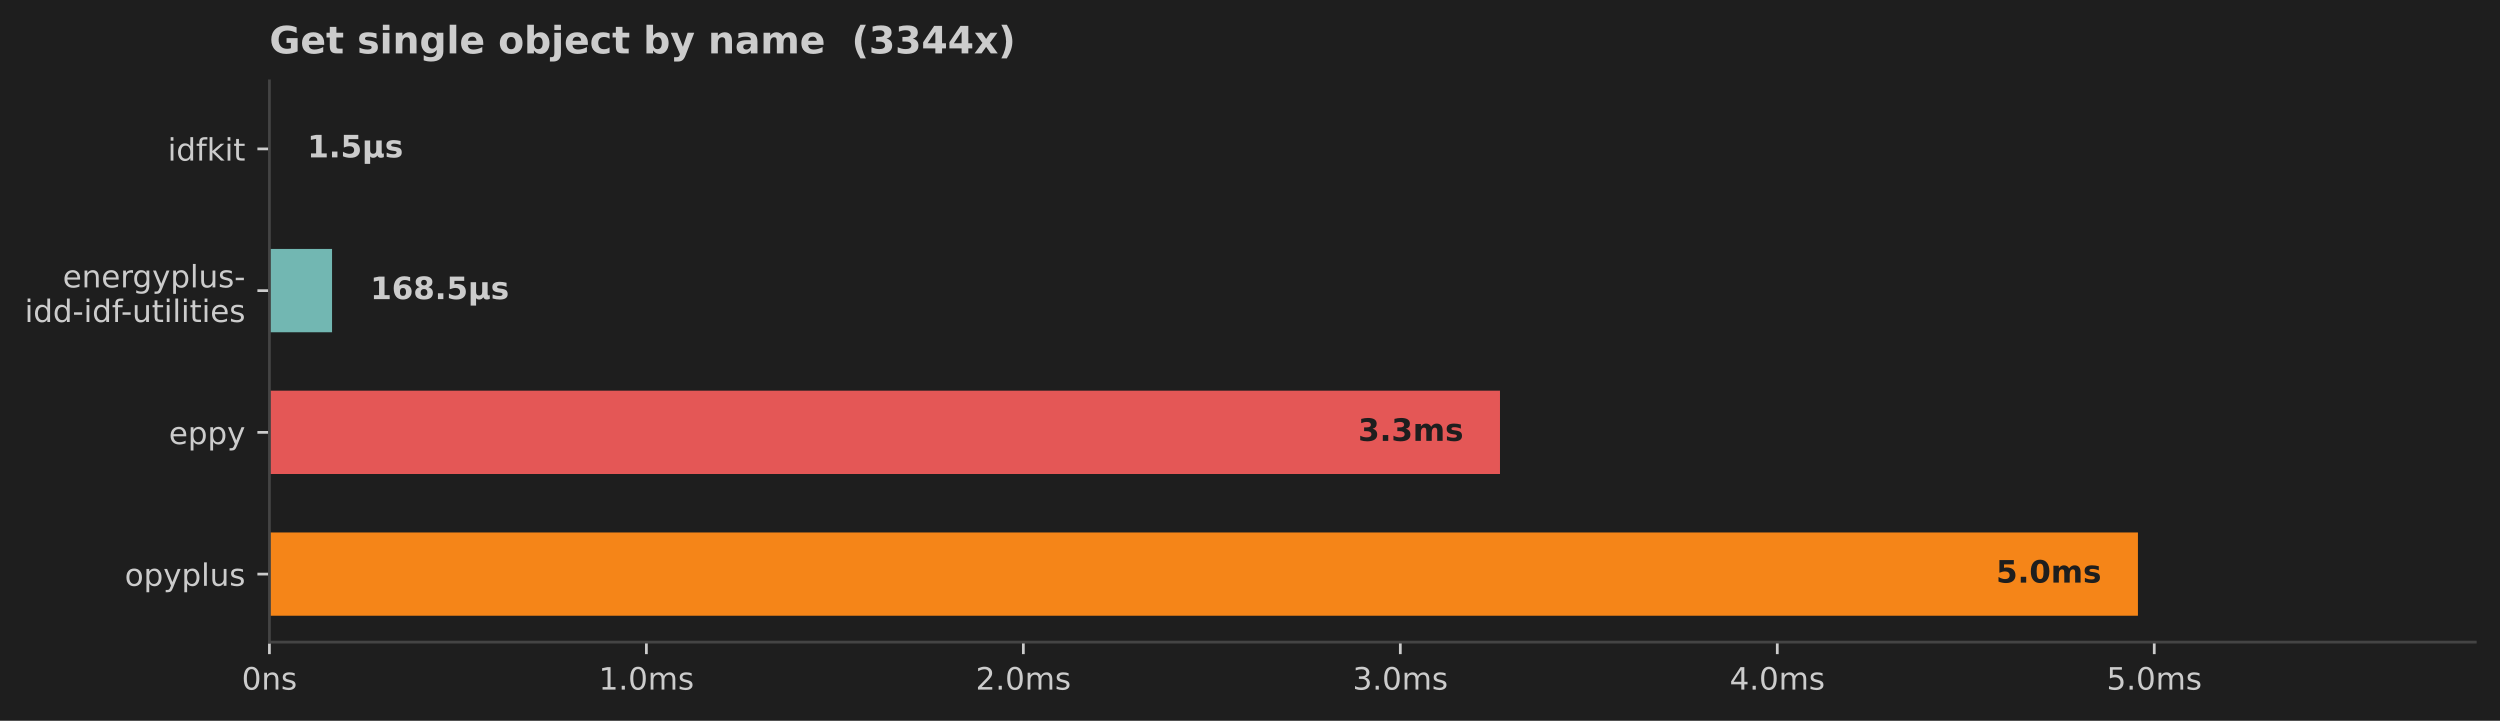
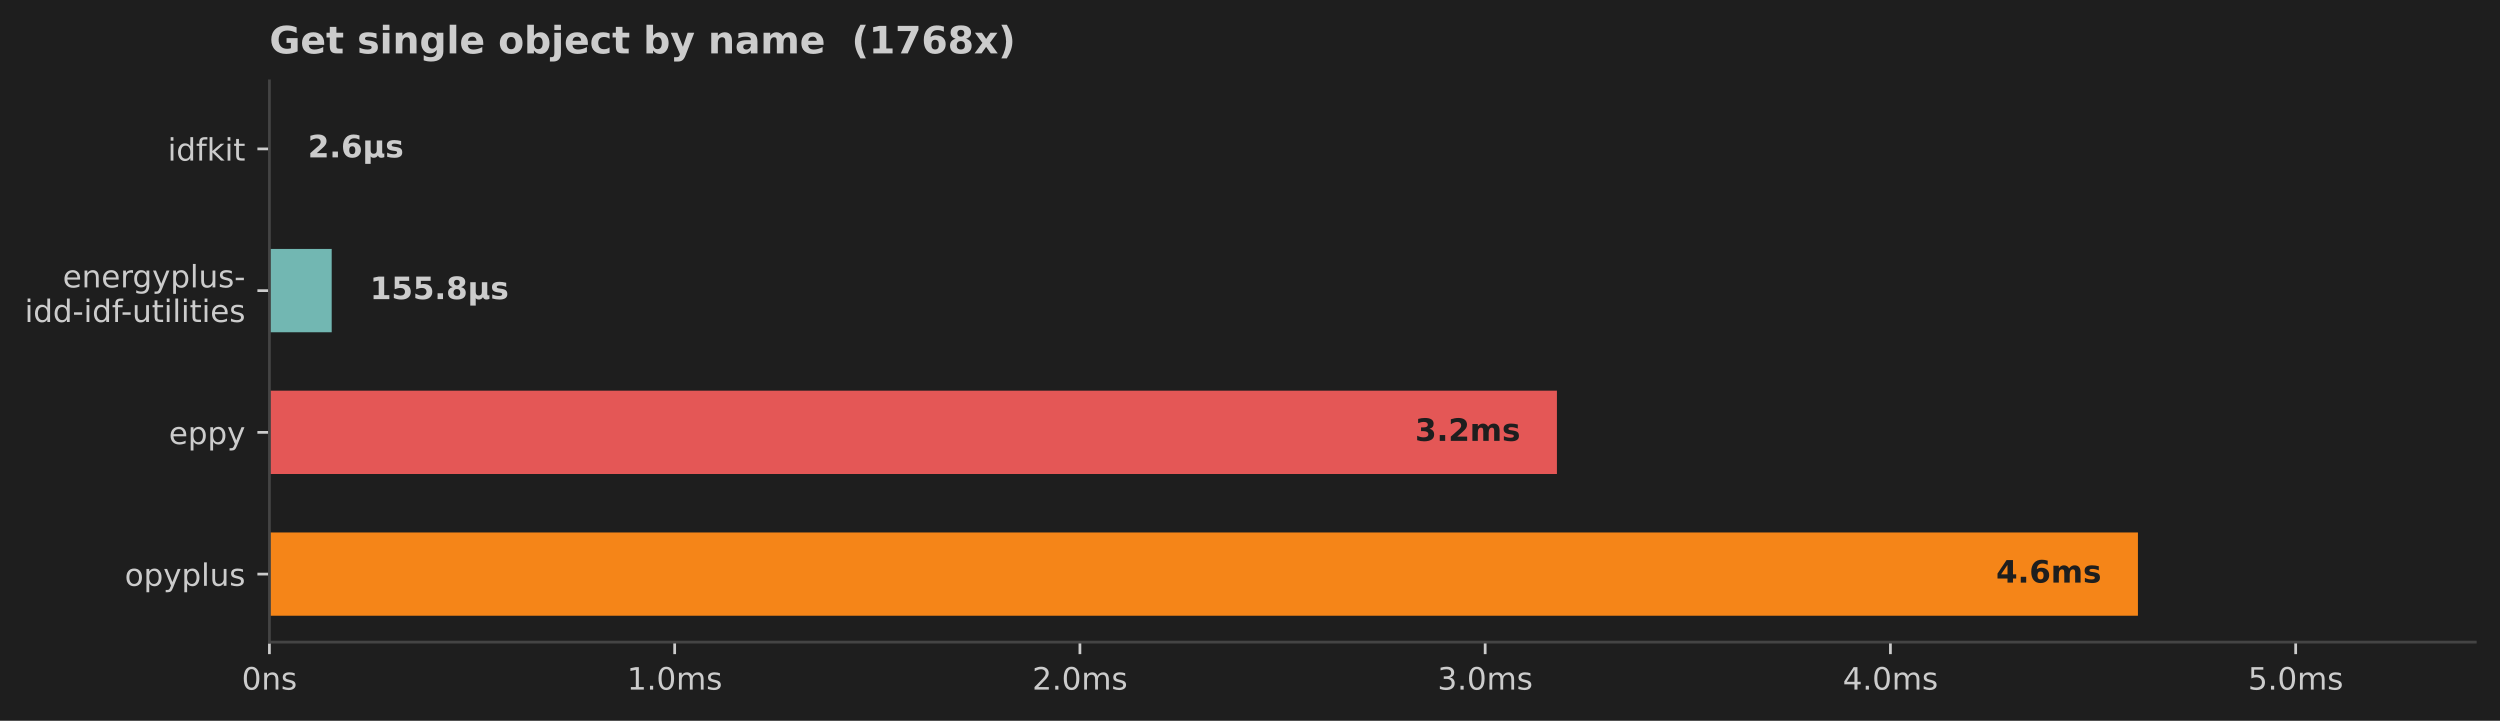
<svg xmlns="http://www.w3.org/2000/svg" xmlns:xlink="http://www.w3.org/1999/xlink" width="728.4pt" height="210pt" viewBox="0 0 728.4 210" version="1.1">
  <defs>
    <style type="text/css">*{stroke-linejoin: round; stroke-linecap: butt}</style>
  </defs>
  <g id="figure_1">
    <g id="patch_1">
      <path d="M 0 210 L 728.4 210 L 728.4 -0 L 0 -0 z " style="fill: #1e1e1e" />
    </g>
    <g id="axes_1">
      <g id="patch_2">
        <path d="M 78.497 187.089 L 721.2 187.089 L 721.2 23.558 L 78.497 23.558 z " style="fill: #1e1e1e" />
      </g>
      <g id="patch_3">
-         <path d="M 78.497 30.992 L 78.659 30.992 L 78.659 55.769 L 78.497 55.769 z " clip-path="url(#pc813be7f91)" style="fill: #4c78a8; stroke: #1e1e1e; stroke-width: 0.5; stroke-linejoin: miter" />
+         <path d="M 78.497 30.992 L 78.805 30.992 L 78.805 55.769 L 78.497 55.769 z " clip-path="url(#p7773e64c67)" style="fill: #4c78a8; stroke: #1e1e1e; stroke-width: 0.5; stroke-linejoin: miter" />
      </g>
      <g id="patch_4">
-         <path d="M 78.497 72.287 L 96.998 72.287 L 96.998 97.065 L 78.497 97.065 z " clip-path="url(#pc813be7f91)" style="fill: #72b7b2; stroke: #1e1e1e; stroke-width: 0.5; stroke-linejoin: miter" />
+         <path d="M 78.497 72.287 L 96.896 72.287 L 96.896 97.065 L 78.497 97.065 z " clip-path="url(#p7773e64c67)" style="fill: #72b7b2; stroke: #1e1e1e; stroke-width: 0.5; stroke-linejoin: miter" />
      </g>
      <g id="patch_5">
-         <path d="M 78.497 113.583 L 437.286 113.583 L 437.286 138.36 L 78.497 138.36 z " clip-path="url(#pc813be7f91)" style="fill: #e45756; stroke: #1e1e1e; stroke-width: 0.5; stroke-linejoin: miter" />
+         <path d="M 78.497 113.583 L 453.876 113.583 L 453.876 138.36 L 78.497 138.36 z " clip-path="url(#p7773e64c67)" style="fill: #e45756; stroke: #1e1e1e; stroke-width: 0.5; stroke-linejoin: miter" />
      </g>
      <g id="patch_6">
-         <path d="M 78.497 154.879 L 623.16 154.879 L 623.16 179.656 L 78.497 179.656 z " clip-path="url(#pc813be7f91)" style="fill: #f58518; stroke: #1e1e1e; stroke-width: 0.5; stroke-linejoin: miter" />
+         <path d="M 78.497 154.879 L 623.16 154.879 L 623.16 179.656 L 78.497 179.656 z " clip-path="url(#p7773e64c67)" style="fill: #f58518; stroke: #1e1e1e; stroke-width: 0.5; stroke-linejoin: miter" />
      </g>
      <g id="matplotlib.axis_1">
        <g id="xtick_1">
          <g id="line2d_1">
            <defs>
-               <path id="m9920b7fbab" d="M 0 0 L 0 3.5 " style="stroke: #cccccc; stroke-width: 0.8" />
+               <path id="m78bf8f25c0" d="M 0 0 L 0 3.5 " style="stroke: #cccccc; stroke-width: 0.8" />
            </defs>
            <g>
-               <use xlink:href="#m9920b7fbab" x="78.497" y="187.089" style="fill: #cccccc; stroke: #cccccc; stroke-width: 0.8" />
+               <use xlink:href="#m78bf8f25c0" x="78.497" y="187.089" style="fill: #cccccc; stroke: #cccccc; stroke-width: 0.8" />
            </g>
          </g>
          <g id="text_1">
            <g style="fill: #cccccc" transform="translate(70.43734 200.9278) scale(0.09 -0.09)">
              <defs>
                <path id="DejaVuSans-30" d="M 2034 4250 Q 1547 4250 1301 3770 Q 1056 3291 1056 2328 Q 1056 1369 1301 889 Q 1547 409 2034 409 Q 2525 409 2770 889 Q 3016 1369 3016 2328 Q 3016 3291 2770 3770 Q 2525 4250 2034 4250 z M 2034 4750 Q 2819 4750 3233 4129 Q 3647 3509 3647 2328 Q 3647 1150 3233 529 Q 2819 -91 2034 -91 Q 1250 -91 836 529 Q 422 1150 422 2328 Q 422 3509 836 4129 Q 1250 4750 2034 4750 z " transform="scale(0.015625)" />
                <path id="DejaVuSans-6e" d="M 3513 2113 L 3513 0 L 2938 0 L 2938 2094 Q 2938 2591 2744 2837 Q 2550 3084 2163 3084 Q 1697 3084 1428 2787 Q 1159 2491 1159 1978 L 1159 0 L 581 0 L 581 3500 L 1159 3500 L 1159 2956 Q 1366 3272 1645 3428 Q 1925 3584 2291 3584 Q 2894 3584 3203 3211 Q 3513 2838 3513 2113 z " transform="scale(0.015625)" />
                <path id="DejaVuSans-73" d="M 2834 3397 L 2834 2853 Q 2591 2978 2328 3040 Q 2066 3103 1784 3103 Q 1356 3103 1142 2972 Q 928 2841 928 2578 Q 928 2378 1081 2264 Q 1234 2150 1697 2047 L 1894 2003 Q 2506 1872 2764 1633 Q 3022 1394 3022 966 Q 3022 478 2636 193 Q 2250 -91 1575 -91 Q 1294 -91 989 -36 Q 684 19 347 128 L 347 722 Q 666 556 975 473 Q 1284 391 1588 391 Q 1994 391 2212 530 Q 2431 669 2431 922 Q 2431 1156 2273 1281 Q 2116 1406 1581 1522 L 1381 1569 Q 847 1681 609 1914 Q 372 2147 372 2553 Q 372 3047 722 3315 Q 1072 3584 1716 3584 Q 2034 3584 2315 3537 Q 2597 3491 2834 3397 z " transform="scale(0.015625)" />
              </defs>
              <use xlink:href="#DejaVuSans-30" />
              <use xlink:href="#DejaVuSans-6e" transform="translate(63.62305 0)" />
              <use xlink:href="#DejaVuSans-73" transform="translate(127.002 0)" />
            </g>
          </g>
        </g>
        <g id="xtick_2">
          <g id="line2d_2">
            <g>
-               <use xlink:href="#m9920b7fbab" x="188.33" y="187.089" style="fill: #cccccc; stroke: #cccccc; stroke-width: 0.8" />
+               <use xlink:href="#m78bf8f25c0" x="196.571" y="187.089" style="fill: #cccccc; stroke: #cccccc; stroke-width: 0.8" />
            </g>
          </g>
          <g id="text_2">
-             <g style="fill: #cccccc" transform="translate(174.4464 200.9278) scale(0.09 -0.09)">
+             <g style="fill: #cccccc" transform="translate(182.6868 200.9278) scale(0.09 -0.09)">
              <defs>
                <path id="DejaVuSans-31" d="M 794 531 L 1825 531 L 1825 4091 L 703 3866 L 703 4441 L 1819 4666 L 2450 4666 L 2450 531 L 3481 531 L 3481 0 L 794 0 L 794 531 z " transform="scale(0.015625)" />
                <path id="DejaVuSans-2e" d="M 684 794 L 1344 794 L 1344 0 L 684 0 L 684 794 z " transform="scale(0.015625)" />
                <path id="DejaVuSans-6d" d="M 3328 2828 Q 3544 3216 3844 3400 Q 4144 3584 4550 3584 Q 5097 3584 5394 3201 Q 5691 2819 5691 2113 L 5691 0 L 5113 0 L 5113 2094 Q 5113 2597 4934 2840 Q 4756 3084 4391 3084 Q 3944 3084 3684 2787 Q 3425 2491 3425 1978 L 3425 0 L 2847 0 L 2847 2094 Q 2847 2600 2669 2842 Q 2491 3084 2119 3084 Q 1678 3084 1418 2786 Q 1159 2488 1159 1978 L 1159 0 L 581 0 L 581 3500 L 1159 3500 L 1159 2956 Q 1356 3278 1631 3431 Q 1906 3584 2284 3584 Q 2666 3584 2933 3390 Q 3200 3197 3328 2828 z " transform="scale(0.015625)" />
              </defs>
              <use xlink:href="#DejaVuSans-31" />
              <use xlink:href="#DejaVuSans-2e" transform="translate(63.62305 0)" />
              <use xlink:href="#DejaVuSans-30" transform="translate(95.41016 0)" />
              <use xlink:href="#DejaVuSans-6d" transform="translate(159.0332 0)" />
              <use xlink:href="#DejaVuSans-73" transform="translate(256.4453 0)" />
            </g>
          </g>
        </g>
        <g id="xtick_3">
          <g id="line2d_3">
            <g>
-               <use xlink:href="#m9920b7fbab" x="298.164" y="187.089" style="fill: #cccccc; stroke: #cccccc; stroke-width: 0.8" />
+               <use xlink:href="#m78bf8f25c0" x="314.645" y="187.089" style="fill: #cccccc; stroke: #cccccc; stroke-width: 0.8" />
            </g>
          </g>
          <g id="text_3">
-             <g style="fill: #cccccc" transform="translate(284.2801 200.9278) scale(0.09 -0.09)">
+             <g style="fill: #cccccc" transform="translate(300.7609 200.9278) scale(0.09 -0.09)">
              <defs>
                <path id="DejaVuSans-32" d="M 1228 531 L 3431 531 L 3431 0 L 469 0 L 469 531 Q 828 903 1448 1529 Q 2069 2156 2228 2338 Q 2531 2678 2651 2914 Q 2772 3150 2772 3378 Q 2772 3750 2511 3984 Q 2250 4219 1831 4219 Q 1534 4219 1204 4116 Q 875 4013 500 3803 L 500 4441 Q 881 4594 1212 4672 Q 1544 4750 1819 4750 Q 2544 4750 2975 4387 Q 3406 4025 3406 3419 Q 3406 3131 3298 2873 Q 3191 2616 2906 2266 Q 2828 2175 2409 1742 Q 1991 1309 1228 531 z " transform="scale(0.015625)" />
              </defs>
              <use xlink:href="#DejaVuSans-32" />
              <use xlink:href="#DejaVuSans-2e" transform="translate(63.62305 0)" />
              <use xlink:href="#DejaVuSans-30" transform="translate(95.41016 0)" />
              <use xlink:href="#DejaVuSans-6d" transform="translate(159.0332 0)" />
              <use xlink:href="#DejaVuSans-73" transform="translate(256.4453 0)" />
            </g>
          </g>
        </g>
        <g id="xtick_4">
          <g id="line2d_4">
            <g>
-               <use xlink:href="#m9920b7fbab" x="407.998" y="187.089" style="fill: #cccccc; stroke: #cccccc; stroke-width: 0.8" />
+               <use xlink:href="#m78bf8f25c0" x="432.719" y="187.089" style="fill: #cccccc; stroke: #cccccc; stroke-width: 0.8" />
            </g>
          </g>
          <g id="text_4">
-             <g style="fill: #cccccc" transform="translate(394.1138 200.9278) scale(0.09 -0.09)">
+             <g style="fill: #cccccc" transform="translate(418.835 200.9278) scale(0.09 -0.09)">
              <defs>
                <path id="DejaVuSans-33" d="M 2597 2516 Q 3050 2419 3304 2112 Q 3559 1806 3559 1356 Q 3559 666 3084 287 Q 2609 -91 1734 -91 Q 1441 -91 1130 -33 Q 819 25 488 141 L 488 750 Q 750 597 1062 519 Q 1375 441 1716 441 Q 2309 441 2620 675 Q 2931 909 2931 1356 Q 2931 1769 2642 2001 Q 2353 2234 1838 2234 L 1294 2234 L 1294 2753 L 1863 2753 Q 2328 2753 2575 2939 Q 2822 3125 2822 3475 Q 2822 3834 2567 4026 Q 2313 4219 1838 4219 Q 1578 4219 1281 4162 Q 984 4106 628 3988 L 628 4550 Q 988 4650 1302 4700 Q 1616 4750 1894 4750 Q 2613 4750 3031 4423 Q 3450 4097 3450 3541 Q 3450 3153 3228 2886 Q 3006 2619 2597 2516 z " transform="scale(0.015625)" />
              </defs>
              <use xlink:href="#DejaVuSans-33" />
              <use xlink:href="#DejaVuSans-2e" transform="translate(63.62305 0)" />
              <use xlink:href="#DejaVuSans-30" transform="translate(95.41016 0)" />
              <use xlink:href="#DejaVuSans-6d" transform="translate(159.0332 0)" />
              <use xlink:href="#DejaVuSans-73" transform="translate(256.4453 0)" />
            </g>
          </g>
        </g>
        <g id="xtick_5">
          <g id="line2d_5">
            <g>
-               <use xlink:href="#m9920b7fbab" x="517.831" y="187.089" style="fill: #cccccc; stroke: #cccccc; stroke-width: 0.8" />
+               <use xlink:href="#m78bf8f25c0" x="550.793" y="187.089" style="fill: #cccccc; stroke: #cccccc; stroke-width: 0.8" />
            </g>
          </g>
          <g id="text_5">
-             <g style="fill: #cccccc" transform="translate(503.9475 200.9278) scale(0.09 -0.09)">
+             <g style="fill: #cccccc" transform="translate(536.9091 200.9278) scale(0.09 -0.09)">
              <defs>
                <path id="DejaVuSans-34" d="M 2419 4116 L 825 1625 L 2419 1625 L 2419 4116 z M 2253 4666 L 3047 4666 L 3047 1625 L 3713 1625 L 3713 1100 L 3047 1100 L 3047 0 L 2419 0 L 2419 1100 L 313 1100 L 313 1709 L 2253 4666 z " transform="scale(0.015625)" />
              </defs>
              <use xlink:href="#DejaVuSans-34" />
              <use xlink:href="#DejaVuSans-2e" transform="translate(63.62305 0)" />
              <use xlink:href="#DejaVuSans-30" transform="translate(95.41016 0)" />
              <use xlink:href="#DejaVuSans-6d" transform="translate(159.0332 0)" />
              <use xlink:href="#DejaVuSans-73" transform="translate(256.4453 0)" />
            </g>
          </g>
        </g>
        <g id="xtick_6">
          <g id="line2d_6">
            <g>
-               <use xlink:href="#m9920b7fbab" x="627.665" y="187.089" style="fill: #cccccc; stroke: #cccccc; stroke-width: 0.8" />
+               <use xlink:href="#m78bf8f25c0" x="668.867" y="187.089" style="fill: #cccccc; stroke: #cccccc; stroke-width: 0.8" />
            </g>
          </g>
          <g id="text_6">
-             <g style="fill: #cccccc" transform="translate(613.7812 200.9278) scale(0.09 -0.09)">
+             <g style="fill: #cccccc" transform="translate(654.9833 200.9278) scale(0.09 -0.09)">
              <defs>
                <path id="DejaVuSans-35" d="M 691 4666 L 3169 4666 L 3169 4134 L 1269 4134 L 1269 2991 Q 1406 3038 1543 3061 Q 1681 3084 1819 3084 Q 2600 3084 3056 2656 Q 3513 2228 3513 1497 Q 3513 744 3044 326 Q 2575 -91 1722 -91 Q 1428 -91 1123 -41 Q 819 9 494 109 L 494 744 Q 775 591 1075 516 Q 1375 441 1709 441 Q 2250 441 2565 725 Q 2881 1009 2881 1497 Q 2881 1984 2565 2268 Q 2250 2553 1709 2553 Q 1456 2553 1204 2497 Q 953 2441 691 2322 L 691 4666 z " transform="scale(0.015625)" />
              </defs>
              <use xlink:href="#DejaVuSans-35" />
              <use xlink:href="#DejaVuSans-2e" transform="translate(63.62305 0)" />
              <use xlink:href="#DejaVuSans-30" transform="translate(95.41016 0)" />
              <use xlink:href="#DejaVuSans-6d" transform="translate(159.0332 0)" />
              <use xlink:href="#DejaVuSans-73" transform="translate(256.4453 0)" />
            </g>
          </g>
        </g>
      </g>
      <g id="matplotlib.axis_2">
        <g id="ytick_1">
          <g id="line2d_7">
            <defs>
-               <path id="m7df7142147" d="M 0 0 L -3.5 0 " style="stroke: #cccccc; stroke-width: 0.8" />
+               <path id="mc017e09b57" d="M 0 0 L -3.5 0 " style="stroke: #cccccc; stroke-width: 0.8" />
            </defs>
            <g>
-               <use xlink:href="#m7df7142147" x="78.497" y="43.38" style="fill: #cccccc; stroke: #cccccc; stroke-width: 0.8" />
+               <use xlink:href="#mc017e09b57" x="78.497" y="43.38" style="fill: #cccccc; stroke: #cccccc; stroke-width: 0.8" />
            </g>
          </g>
          <g id="text_7">
            <g style="fill: #cccccc" transform="translate(48.87422 46.79951) scale(0.09 -0.09)">
              <defs>
                <path id="DejaVuSans-69" d="M 603 3500 L 1178 3500 L 1178 0 L 603 0 L 603 3500 z M 603 4863 L 1178 4863 L 1178 4134 L 603 4134 L 603 4863 z " transform="scale(0.015625)" />
                <path id="DejaVuSans-64" d="M 2906 2969 L 2906 4863 L 3481 4863 L 3481 0 L 2906 0 L 2906 525 Q 2725 213 2448 61 Q 2172 -91 1784 -91 Q 1150 -91 751 415 Q 353 922 353 1747 Q 353 2572 751 3078 Q 1150 3584 1784 3584 Q 2172 3584 2448 3432 Q 2725 3281 2906 2969 z M 947 1747 Q 947 1113 1208 752 Q 1469 391 1925 391 Q 2381 391 2643 752 Q 2906 1113 2906 1747 Q 2906 2381 2643 2742 Q 2381 3103 1925 3103 Q 1469 3103 1208 2742 Q 947 2381 947 1747 z " transform="scale(0.015625)" />
                <path id="DejaVuSans-66" d="M 2375 4863 L 2375 4384 L 1825 4384 Q 1516 4384 1395 4259 Q 1275 4134 1275 3809 L 1275 3500 L 2222 3500 L 2222 3053 L 1275 3053 L 1275 0 L 697 0 L 697 3053 L 147 3053 L 147 3500 L 697 3500 L 697 3744 Q 697 4328 969 4595 Q 1241 4863 1831 4863 L 2375 4863 z " transform="scale(0.015625)" />
                <path id="DejaVuSans-6b" d="M 581 4863 L 1159 4863 L 1159 1991 L 2875 3500 L 3609 3500 L 1753 1863 L 3688 0 L 2938 0 L 1159 1709 L 1159 0 L 581 0 L 581 4863 z " transform="scale(0.015625)" />
                <path id="DejaVuSans-74" d="M 1172 4494 L 1172 3500 L 2356 3500 L 2356 3053 L 1172 3053 L 1172 1153 Q 1172 725 1289 603 Q 1406 481 1766 481 L 2356 481 L 2356 0 L 1766 0 Q 1100 0 847 248 Q 594 497 594 1153 L 594 3053 L 172 3053 L 172 3500 L 594 3500 L 594 4494 L 1172 4494 z " transform="scale(0.015625)" />
              </defs>
              <use xlink:href="#DejaVuSans-69" />
              <use xlink:href="#DejaVuSans-64" transform="translate(27.7832 0)" />
              <use xlink:href="#DejaVuSans-66" transform="translate(91.25977 0)" />
              <use xlink:href="#DejaVuSans-6b" transform="translate(126.4648 0)" />
              <use xlink:href="#DejaVuSans-69" transform="translate(184.375 0)" />
              <use xlink:href="#DejaVuSans-74" transform="translate(212.1582 0)" />
            </g>
          </g>
        </g>
        <g id="ytick_2">
          <g id="line2d_8">
            <g>
-               <use xlink:href="#m7df7142147" x="78.497" y="84.676" style="fill: #cccccc; stroke: #cccccc; stroke-width: 0.8" />
+               <use xlink:href="#mc017e09b57" x="78.497" y="84.676" style="fill: #cccccc; stroke: #cccccc; stroke-width: 0.8" />
            </g>
          </g>
          <g id="text_8">
            <g style="fill: #cccccc" transform="translate(18.28125 83.74004) scale(0.09 -0.09)">
              <defs>
                <path id="DejaVuSans-65" d="M 3597 1894 L 3597 1613 L 953 1613 Q 991 1019 1311 708 Q 1631 397 2203 397 Q 2534 397 2845 478 Q 3156 559 3463 722 L 3463 178 Q 3153 47 2828 -22 Q 2503 -91 2169 -91 Q 1331 -91 842 396 Q 353 884 353 1716 Q 353 2575 817 3079 Q 1281 3584 2069 3584 Q 2775 3584 3186 3129 Q 3597 2675 3597 1894 z M 3022 2063 Q 3016 2534 2758 2815 Q 2500 3097 2075 3097 Q 1594 3097 1305 2825 Q 1016 2553 972 2059 L 3022 2063 z " transform="scale(0.015625)" />
                <path id="DejaVuSans-72" d="M 2631 2963 Q 2534 3019 2420 3045 Q 2306 3072 2169 3072 Q 1681 3072 1420 2755 Q 1159 2438 1159 1844 L 1159 0 L 581 0 L 581 3500 L 1159 3500 L 1159 2956 Q 1341 3275 1631 3429 Q 1922 3584 2338 3584 Q 2397 3584 2469 3576 Q 2541 3569 2628 3553 L 2631 2963 z " transform="scale(0.015625)" />
                <path id="DejaVuSans-67" d="M 2906 1791 Q 2906 2416 2648 2759 Q 2391 3103 1925 3103 Q 1463 3103 1205 2759 Q 947 2416 947 1791 Q 947 1169 1205 825 Q 1463 481 1925 481 Q 2391 481 2648 825 Q 2906 1169 2906 1791 z M 3481 434 Q 3481 -459 3084 -895 Q 2688 -1331 1869 -1331 Q 1566 -1331 1297 -1286 Q 1028 -1241 775 -1147 L 775 -588 Q 1028 -725 1275 -790 Q 1522 -856 1778 -856 Q 2344 -856 2625 -561 Q 2906 -266 2906 331 L 2906 616 Q 2728 306 2450 153 Q 2172 0 1784 0 Q 1141 0 747 490 Q 353 981 353 1791 Q 353 2603 747 3093 Q 1141 3584 1784 3584 Q 2172 3584 2450 3431 Q 2728 3278 2906 2969 L 2906 3500 L 3481 3500 L 3481 434 z " transform="scale(0.015625)" />
                <path id="DejaVuSans-79" d="M 2059 -325 Q 1816 -950 1584 -1140 Q 1353 -1331 966 -1331 L 506 -1331 L 506 -850 L 844 -850 Q 1081 -850 1212 -737 Q 1344 -625 1503 -206 L 1606 56 L 191 3500 L 800 3500 L 1894 763 L 2988 3500 L 3597 3500 L 2059 -325 z " transform="scale(0.015625)" />
                <path id="DejaVuSans-70" d="M 1159 525 L 1159 -1331 L 581 -1331 L 581 3500 L 1159 3500 L 1159 2969 Q 1341 3281 1617 3432 Q 1894 3584 2278 3584 Q 2916 3584 3314 3078 Q 3713 2572 3713 1747 Q 3713 922 3314 415 Q 2916 -91 2278 -91 Q 1894 -91 1617 61 Q 1341 213 1159 525 z M 3116 1747 Q 3116 2381 2855 2742 Q 2594 3103 2138 3103 Q 1681 3103 1420 2742 Q 1159 2381 1159 1747 Q 1159 1113 1420 752 Q 1681 391 2138 391 Q 2594 391 2855 752 Q 3116 1113 3116 1747 z " transform="scale(0.015625)" />
                <path id="DejaVuSans-6c" d="M 603 4863 L 1178 4863 L 1178 0 L 603 0 L 603 4863 z " transform="scale(0.015625)" />
                <path id="DejaVuSans-75" d="M 544 1381 L 544 3500 L 1119 3500 L 1119 1403 Q 1119 906 1312 657 Q 1506 409 1894 409 Q 2359 409 2629 706 Q 2900 1003 2900 1516 L 2900 3500 L 3475 3500 L 3475 0 L 2900 0 L 2900 538 Q 2691 219 2414 64 Q 2138 -91 1772 -91 Q 1169 -91 856 284 Q 544 659 544 1381 z M 1991 3584 L 1991 3584 z " transform="scale(0.015625)" />
                <path id="DejaVuSans-2d" d="M 313 2009 L 1997 2009 L 1997 1497 L 313 1497 L 313 2009 z " transform="scale(0.015625)" />
              </defs>
              <use xlink:href="#DejaVuSans-65" />
              <use xlink:href="#DejaVuSans-6e" transform="translate(61.52344 0)" />
              <use xlink:href="#DejaVuSans-65" transform="translate(124.9023 0)" />
              <use xlink:href="#DejaVuSans-72" transform="translate(186.4258 0)" />
              <use xlink:href="#DejaVuSans-67" transform="translate(225.7891 0)" />
              <use xlink:href="#DejaVuSans-79" transform="translate(289.2656 0)" />
              <use xlink:href="#DejaVuSans-70" transform="translate(348.4453 0)" />
              <use xlink:href="#DejaVuSans-6c" transform="translate(411.9219 0)" />
              <use xlink:href="#DejaVuSans-75" transform="translate(439.7051 0)" />
              <use xlink:href="#DejaVuSans-73" transform="translate(503.084 0)" />
              <use xlink:href="#DejaVuSans-2d" transform="translate(555.1836 0)" />
            </g>
            <g style="fill: #cccccc" transform="translate(7.2 93.81807) scale(0.09 -0.09)">
              <use xlink:href="#DejaVuSans-69" />
              <use xlink:href="#DejaVuSans-64" transform="translate(27.7832 0)" />
              <use xlink:href="#DejaVuSans-64" transform="translate(91.25977 0)" />
              <use xlink:href="#DejaVuSans-2d" transform="translate(154.7363 0)" />
              <use xlink:href="#DejaVuSans-69" transform="translate(190.8203 0)" />
              <use xlink:href="#DejaVuSans-64" transform="translate(218.6035 0)" />
              <use xlink:href="#DejaVuSans-66" transform="translate(282.0801 0)" />
              <use xlink:href="#DejaVuSans-2d" transform="translate(311.7852 0)" />
              <use xlink:href="#DejaVuSans-75" transform="translate(347.8691 0)" />
              <use xlink:href="#DejaVuSans-74" transform="translate(411.248 0)" />
              <use xlink:href="#DejaVuSans-69" transform="translate(450.457 0)" />
              <use xlink:href="#DejaVuSans-6c" transform="translate(478.2402 0)" />
              <use xlink:href="#DejaVuSans-69" transform="translate(506.0234 0)" />
              <use xlink:href="#DejaVuSans-74" transform="translate(533.8066 0)" />
              <use xlink:href="#DejaVuSans-69" transform="translate(573.0156 0)" />
              <use xlink:href="#DejaVuSans-65" transform="translate(600.7988 0)" />
              <use xlink:href="#DejaVuSans-73" transform="translate(662.3223 0)" />
            </g>
          </g>
        </g>
        <g id="ytick_3">
          <g id="line2d_9">
            <g>
-               <use xlink:href="#m7df7142147" x="78.497" y="125.972" style="fill: #cccccc; stroke: #cccccc; stroke-width: 0.8" />
+               <use xlink:href="#mc017e09b57" x="78.497" y="125.972" style="fill: #cccccc; stroke: #cccccc; stroke-width: 0.8" />
            </g>
          </g>
          <g id="text_9">
            <g style="fill: #cccccc" transform="translate(49.20469 129.3909) scale(0.09 -0.09)">
              <use xlink:href="#DejaVuSans-65" />
              <use xlink:href="#DejaVuSans-70" transform="translate(61.52344 0)" />
              <use xlink:href="#DejaVuSans-70" transform="translate(125 0)" />
              <use xlink:href="#DejaVuSans-79" transform="translate(188.4766 0)" />
            </g>
          </g>
        </g>
        <g id="ytick_4">
          <g id="line2d_10">
            <g>
-               <use xlink:href="#m7df7142147" x="78.497" y="167.267" style="fill: #cccccc; stroke: #cccccc; stroke-width: 0.8" />
+               <use xlink:href="#mc017e09b57" x="78.497" y="167.267" style="fill: #cccccc; stroke: #cccccc; stroke-width: 0.8" />
            </g>
          </g>
          <g id="text_10">
            <g style="fill: #cccccc" transform="translate(36.34313 170.6866) scale(0.09 -0.09)">
              <defs>
                <path id="DejaVuSans-6f" d="M 1959 3097 Q 1497 3097 1228 2736 Q 959 2375 959 1747 Q 959 1119 1226 758 Q 1494 397 1959 397 Q 2419 397 2687 759 Q 2956 1122 2956 1747 Q 2956 2369 2687 2733 Q 2419 3097 1959 3097 z M 1959 3584 Q 2709 3584 3137 3096 Q 3566 2609 3566 1747 Q 3566 888 3137 398 Q 2709 -91 1959 -91 Q 1206 -91 779 398 Q 353 888 353 1747 Q 353 2609 779 3096 Q 1206 3584 1959 3584 z " transform="scale(0.015625)" />
              </defs>
              <use xlink:href="#DejaVuSans-6f" />
              <use xlink:href="#DejaVuSans-70" transform="translate(61.18164 0)" />
              <use xlink:href="#DejaVuSans-79" transform="translate(124.6582 0)" />
              <use xlink:href="#DejaVuSans-70" transform="translate(183.8379 0)" />
              <use xlink:href="#DejaVuSans-6c" transform="translate(247.3145 0)" />
              <use xlink:href="#DejaVuSans-75" transform="translate(275.0977 0)" />
              <use xlink:href="#DejaVuSans-73" transform="translate(338.4766 0)" />
            </g>
          </g>
        </g>
      </g>
      <g id="patch_7">
        <path d="M 78.497 187.089 L 78.497 23.558 " style="fill: none; stroke: #444444; stroke-width: 0.8; stroke-linejoin: miter; stroke-linecap: square" />
      </g>
      <g id="patch_8">
        <path d="M 78.497 187.089 L 721.2 187.089 " style="fill: none; stroke: #444444; stroke-width: 0.8; stroke-linejoin: miter; stroke-linecap: square" />
      </g>
      <g id="text_11">
-         <g style="fill: #cccccc" transform="translate(89.55272 45.85381) scale(0.09 -0.09)">
-           <defs>
-             <path id="DejaVuSans-Bold-31" d="M 750 831 L 1813 831 L 1813 3847 L 722 3622 L 722 4441 L 1806 4666 L 2950 4666 L 2950 831 L 4013 831 L 4013 0 L 750 0 L 750 831 z " transform="scale(0.015625)" />
+         <g style="fill: #cccccc" transform="translate(89.69789 45.85381) scale(0.09 -0.09)">
+           <defs>
+             <path id="DejaVuSans-Bold-32" d="M 1844 884 L 3897 884 L 3897 0 L 506 0 L 506 884 L 2209 2388 Q 2438 2594 2547 2791 Q 2656 2988 2656 3200 Q 2656 3528 2436 3728 Q 2216 3928 1850 3928 Q 1569 3928 1234 3808 Q 900 3688 519 3450 L 519 4475 Q 925 4609 1322 4679 Q 1719 4750 2100 4750 Q 2938 4750 3402 4381 Q 3866 4013 3866 3353 Q 3866 2972 3669 2642 Q 3472 2313 2841 1759 L 1844 884 z " transform="scale(0.015625)" />
            <path id="DejaVuSans-Bold-2e" d="M 653 1209 L 1778 1209 L 1778 0 L 653 0 L 653 1209 z " transform="scale(0.015625)" />
-             <path id="DejaVuSans-Bold-35" d="M 678 4666 L 3669 4666 L 3669 3781 L 1638 3781 L 1638 3059 Q 1775 3097 1914 3117 Q 2053 3138 2203 3138 Q 3056 3138 3531 2711 Q 4006 2284 4006 1522 Q 4006 766 3489 337 Q 2972 -91 2053 -91 Q 1656 -91 1267 -14 Q 878 63 494 219 L 494 1166 Q 875 947 1217 837 Q 1559 728 1863 728 Q 2300 728 2551 942 Q 2803 1156 2803 1522 Q 2803 1891 2551 2103 Q 2300 2316 1863 2316 Q 1603 2316 1309 2248 Q 1016 2181 678 2041 L 678 4666 z " transform="scale(0.015625)" />
+             <path id="DejaVuSans-Bold-36" d="M 2316 2303 Q 2000 2303 1842 2098 Q 1684 1894 1684 1484 Q 1684 1075 1842 870 Q 2000 666 2316 666 Q 2634 666 2792 870 Q 2950 1075 2950 1484 Q 2950 1894 2792 2098 Q 2634 2303 2316 2303 z M 3803 4544 L 3803 3681 Q 3506 3822 3243 3889 Q 2981 3956 2731 3956 Q 2194 3956 1894 3657 Q 1594 3359 1544 2772 Q 1750 2925 1990 3001 Q 2231 3078 2516 3078 Q 3231 3078 3670 2659 Q 4109 2241 4109 1563 Q 4109 813 3618 361 Q 3128 -91 2303 -91 Q 1394 -91 895 523 Q 397 1138 397 2266 Q 397 3422 980 4083 Q 1563 4744 2578 4744 Q 2900 4744 3203 4694 Q 3506 4644 3803 4544 z " transform="scale(0.015625)" />
            <path id="DejaVuSans-Bold-b5" d="M 544 -1338 L 544 3500 L 1672 3500 L 1672 1466 Q 1672 1103 1828 926 Q 1984 750 2303 750 Q 2625 750 2781 926 Q 2938 1103 2938 1466 L 2938 3500 L 4063 3500 L 4063 1159 Q 4063 938 4114 850 Q 4166 763 4288 763 Q 4344 763 4395 778 Q 4447 794 4506 831 L 4506 50 Q 4341 -22 4195 -56 Q 4050 -91 3909 -91 Q 3631 -91 3454 26 Q 3278 144 3169 403 Q 3022 156 2811 32 Q 2600 -91 2322 -91 Q 2091 -91 1928 -17 Q 1766 56 1672 206 L 1672 -1338 L 544 -1338 z " transform="scale(0.015625)" />
            <path id="DejaVuSans-Bold-73" d="M 3272 3391 L 3272 2541 Q 2913 2691 2578 2766 Q 2244 2841 1947 2841 Q 1628 2841 1473 2761 Q 1319 2681 1319 2516 Q 1319 2381 1436 2309 Q 1553 2238 1856 2203 L 2053 2175 Q 2913 2066 3209 1816 Q 3506 1566 3506 1031 Q 3506 472 3093 190 Q 2681 -91 1863 -91 Q 1516 -91 1145 -36 Q 775 19 384 128 L 384 978 Q 719 816 1070 734 Q 1422 653 1784 653 Q 2113 653 2278 743 Q 2444 834 2444 1013 Q 2444 1163 2330 1236 Q 2216 1309 1875 1350 L 1678 1375 Q 931 1469 631 1722 Q 331 1975 331 2491 Q 331 3047 712 3315 Q 1094 3584 1881 3584 Q 2191 3584 2531 3537 Q 2872 3491 3272 3391 z " transform="scale(0.015625)" />
          </defs>
-           <use xlink:href="#DejaVuSans-Bold-31" />
+           <use xlink:href="#DejaVuSans-Bold-32" />
          <use xlink:href="#DejaVuSans-Bold-2e" transform="translate(69.58008 0)" />
-           <use xlink:href="#DejaVuSans-Bold-35" transform="translate(107.5684 0)" />
+           <use xlink:href="#DejaVuSans-Bold-36" transform="translate(107.5684 0)" />
          <use xlink:href="#DejaVuSans-Bold-b5" transform="translate(177.1484 0)" />
          <use xlink:href="#DejaVuSans-Bold-73" transform="translate(250.7324 0)" />
        </g>
      </g>
      <g id="text_12">
-         <g style="fill: #cccccc" transform="translate(107.8915 87.14949) scale(0.09 -0.09)">
-           <defs>
-             <path id="DejaVuSans-Bold-36" d="M 2316 2303 Q 2000 2303 1842 2098 Q 1684 1894 1684 1484 Q 1684 1075 1842 870 Q 2000 666 2316 666 Q 2634 666 2792 870 Q 2950 1075 2950 1484 Q 2950 1894 2792 2098 Q 2634 2303 2316 2303 z M 3803 4544 L 3803 3681 Q 3506 3822 3243 3889 Q 2981 3956 2731 3956 Q 2194 3956 1894 3657 Q 1594 3359 1544 2772 Q 1750 2925 1990 3001 Q 2231 3078 2516 3078 Q 3231 3078 3670 2659 Q 4109 2241 4109 1563 Q 4109 813 3618 361 Q 3128 -91 2303 -91 Q 1394 -91 895 523 Q 397 1138 397 2266 Q 397 3422 980 4083 Q 1563 4744 2578 4744 Q 2900 4744 3203 4694 Q 3506 4644 3803 4544 z " transform="scale(0.015625)" />
+         <g style="fill: #cccccc" transform="translate(107.7893 87.14949) scale(0.09 -0.09)">
+           <defs>
+             <path id="DejaVuSans-Bold-31" d="M 750 831 L 1813 831 L 1813 3847 L 722 3622 L 722 4441 L 1806 4666 L 2950 4666 L 2950 831 L 4013 831 L 4013 0 L 750 0 L 750 831 z " transform="scale(0.015625)" />
+             <path id="DejaVuSans-Bold-35" d="M 678 4666 L 3669 4666 L 3669 3781 L 1638 3781 L 1638 3059 Q 1775 3097 1914 3117 Q 2053 3138 2203 3138 Q 3056 3138 3531 2711 Q 4006 2284 4006 1522 Q 4006 766 3489 337 Q 2972 -91 2053 -91 Q 1656 -91 1267 -14 Q 878 63 494 219 L 494 1166 Q 875 947 1217 837 Q 1559 728 1863 728 Q 2300 728 2551 942 Q 2803 1156 2803 1522 Q 2803 1891 2551 2103 Q 2300 2316 1863 2316 Q 1603 2316 1309 2248 Q 1016 2181 678 2041 L 678 4666 z " transform="scale(0.015625)" />
            <path id="DejaVuSans-Bold-38" d="M 2228 2088 Q 1891 2088 1709 1903 Q 1528 1719 1528 1375 Q 1528 1031 1709 848 Q 1891 666 2228 666 Q 2563 666 2741 848 Q 2919 1031 2919 1375 Q 2919 1722 2741 1905 Q 2563 2088 2228 2088 z M 1350 2484 Q 925 2613 709 2878 Q 494 3144 494 3541 Q 494 4131 934 4440 Q 1375 4750 2228 4750 Q 3075 4750 3515 4442 Q 3956 4134 3956 3541 Q 3956 3144 3739 2878 Q 3522 2613 3097 2484 Q 3572 2353 3814 2058 Q 4056 1763 4056 1313 Q 4056 619 3595 264 Q 3134 -91 2228 -91 Q 1319 -91 855 264 Q 391 619 391 1313 Q 391 1763 633 2058 Q 875 2353 1350 2484 z M 1631 3419 Q 1631 3141 1786 2991 Q 1941 2841 2228 2841 Q 2509 2841 2662 2991 Q 2816 3141 2816 3419 Q 2816 3697 2662 3845 Q 2509 3994 2228 3994 Q 1941 3994 1786 3844 Q 1631 3694 1631 3419 z " transform="scale(0.015625)" />
          </defs>
          <use xlink:href="#DejaVuSans-Bold-31" />
-           <use xlink:href="#DejaVuSans-Bold-36" transform="translate(69.58008 0)" />
-           <use xlink:href="#DejaVuSans-Bold-38" transform="translate(139.1602 0)" />
+           <use xlink:href="#DejaVuSans-Bold-35" transform="translate(69.58008 0)" />
+           <use xlink:href="#DejaVuSans-Bold-35" transform="translate(139.1602 0)" />
          <use xlink:href="#DejaVuSans-Bold-2e" transform="translate(208.7402 0)" />
-           <use xlink:href="#DejaVuSans-Bold-35" transform="translate(246.7285 0)" />
+           <use xlink:href="#DejaVuSans-Bold-38" transform="translate(246.7285 0)" />
          <use xlink:href="#DejaVuSans-Bold-b5" transform="translate(316.3086 0)" />
          <use xlink:href="#DejaVuSans-Bold-73" transform="translate(389.8926 0)" />
        </g>
      </g>
      <g id="text_13">
-         <g style="fill: #1e1e1e" transform="translate(395.7149 128.455) scale(0.09 -0.09)">
+         <g style="fill: #1e1e1e" transform="translate(412.3058 128.455) scale(0.09 -0.09)">
          <defs>
            <path id="DejaVuSans-Bold-33" d="M 2981 2516 Q 3453 2394 3698 2092 Q 3944 1791 3944 1325 Q 3944 631 3412 270 Q 2881 -91 1863 -91 Q 1503 -91 1142 -33 Q 781 25 428 141 L 428 1069 Q 766 900 1098 814 Q 1431 728 1753 728 Q 2231 728 2486 893 Q 2741 1059 2741 1369 Q 2741 1688 2480 1852 Q 2219 2016 1709 2016 L 1228 2016 L 1228 2791 L 1734 2791 Q 2188 2791 2409 2933 Q 2631 3075 2631 3366 Q 2631 3634 2415 3781 Q 2200 3928 1806 3928 Q 1516 3928 1219 3862 Q 922 3797 628 3669 L 628 4550 Q 984 4650 1334 4700 Q 1684 4750 2022 4750 Q 2931 4750 3382 4451 Q 3834 4153 3834 3553 Q 3834 3144 3618 2883 Q 3403 2622 2981 2516 z " transform="scale(0.015625)" />
            <path id="DejaVuSans-Bold-6d" d="M 3781 2919 Q 3994 3244 4286 3414 Q 4578 3584 4928 3584 Q 5531 3584 5847 3212 Q 6163 2841 6163 2131 L 6163 0 L 5038 0 L 5038 1825 Q 5041 1866 5042 1909 Q 5044 1953 5044 2034 Q 5044 2406 4934 2573 Q 4825 2741 4581 2741 Q 4263 2741 4089 2478 Q 3916 2216 3909 1719 L 3909 0 L 2784 0 L 2784 1825 Q 2784 2406 2684 2573 Q 2584 2741 2328 2741 Q 2006 2741 1831 2477 Q 1656 2213 1656 1722 L 1656 0 L 531 0 L 531 3500 L 1656 3500 L 1656 2988 Q 1863 3284 2130 3434 Q 2397 3584 2719 3584 Q 3081 3584 3359 3409 Q 3638 3234 3781 2919 z " transform="scale(0.015625)" />
          </defs>
          <use xlink:href="#DejaVuSans-Bold-33" />
          <use xlink:href="#DejaVuSans-Bold-2e" transform="translate(69.58008 0)" />
-           <use xlink:href="#DejaVuSans-Bold-33" transform="translate(107.5684 0)" />
+           <use xlink:href="#DejaVuSans-Bold-32" transform="translate(107.5684 0)" />
          <use xlink:href="#DejaVuSans-Bold-6d" transform="translate(177.1484 0)" />
          <use xlink:href="#DejaVuSans-Bold-73" transform="translate(281.3477 0)" />
        </g>
      </g>
      <g id="text_14">
        <g style="fill: #1e1e1e" transform="translate(581.5895 169.7507) scale(0.09 -0.09)">
          <defs>
-             <path id="DejaVuSans-Bold-30" d="M 2944 2338 Q 2944 3213 2780 3570 Q 2616 3928 2228 3928 Q 1841 3928 1675 3570 Q 1509 3213 1509 2338 Q 1509 1453 1675 1090 Q 1841 728 2228 728 Q 2613 728 2778 1090 Q 2944 1453 2944 2338 z M 4147 2328 Q 4147 1169 3647 539 Q 3147 -91 2228 -91 Q 1306 -91 806 539 Q 306 1169 306 2328 Q 306 3491 806 4120 Q 1306 4750 2228 4750 Q 3147 4750 3647 4120 Q 4147 3491 4147 2328 z " transform="scale(0.015625)" />
-           </defs>
-           <use xlink:href="#DejaVuSans-Bold-35" />
+             <path id="DejaVuSans-Bold-34" d="M 2356 3675 L 1038 1722 L 2356 1722 L 2356 3675 z M 2156 4666 L 3494 4666 L 3494 1722 L 4159 1722 L 4159 850 L 3494 850 L 3494 0 L 2356 0 L 2356 850 L 288 850 L 288 1881 L 2156 4666 z " transform="scale(0.015625)" />
+           </defs>
+           <use xlink:href="#DejaVuSans-Bold-34" />
          <use xlink:href="#DejaVuSans-Bold-2e" transform="translate(69.58008 0)" />
-           <use xlink:href="#DejaVuSans-Bold-30" transform="translate(107.5684 0)" />
+           <use xlink:href="#DejaVuSans-Bold-36" transform="translate(107.5684 0)" />
          <use xlink:href="#DejaVuSans-Bold-6d" transform="translate(177.1484 0)" />
          <use xlink:href="#DejaVuSans-Bold-73" transform="translate(281.3477 0)" />
        </g>
      </g>
      <g id="text_15">
        <g style="fill: #cccccc" transform="translate(78.49656 15.55828) scale(0.11 -0.11)">
          <defs>
            <path id="DejaVuSans-Bold-47" d="M 4781 347 Q 4331 128 3847 18 Q 3363 -91 2847 -91 Q 1681 -91 1000 561 Q 319 1213 319 2328 Q 319 3456 1012 4103 Q 1706 4750 2913 4750 Q 3378 4750 3804 4662 Q 4231 4575 4609 4403 L 4609 3438 Q 4219 3659 3833 3768 Q 3447 3878 3059 3878 Q 2341 3878 1952 3476 Q 1563 3075 1563 2328 Q 1563 1588 1938 1184 Q 2313 781 3003 781 Q 3191 781 3352 804 Q 3513 828 3641 878 L 3641 1784 L 2906 1784 L 2906 2591 L 4781 2591 L 4781 347 z " transform="scale(0.015625)" />
            <path id="DejaVuSans-Bold-65" d="M 4031 1759 L 4031 1441 L 1416 1441 Q 1456 1047 1700 850 Q 1944 653 2381 653 Q 2734 653 3104 758 Q 3475 863 3866 1075 L 3866 213 Q 3469 63 3072 -14 Q 2675 -91 2278 -91 Q 1328 -91 801 392 Q 275 875 275 1747 Q 275 2603 792 3093 Q 1309 3584 2216 3584 Q 3041 3584 3536 3087 Q 4031 2591 4031 1759 z M 2881 2131 Q 2881 2450 2695 2645 Q 2509 2841 2209 2841 Q 1884 2841 1681 2658 Q 1478 2475 1428 2131 L 2881 2131 z " transform="scale(0.015625)" />
            <path id="DejaVuSans-Bold-74" d="M 1759 4494 L 1759 3500 L 2913 3500 L 2913 2700 L 1759 2700 L 1759 1216 Q 1759 972 1856 886 Q 1953 800 2241 800 L 2816 800 L 2816 0 L 1856 0 Q 1194 0 917 276 Q 641 553 641 1216 L 641 2700 L 84 2700 L 84 3500 L 641 3500 L 641 4494 L 1759 4494 z " transform="scale(0.015625)" />
            <path id="DejaVuSans-Bold-20" transform="scale(0.015625)" />
            <path id="DejaVuSans-Bold-69" d="M 538 3500 L 1656 3500 L 1656 0 L 538 0 L 538 3500 z M 538 4863 L 1656 4863 L 1656 3950 L 538 3950 L 538 4863 z " transform="scale(0.015625)" />
            <path id="DejaVuSans-Bold-6e" d="M 4056 2131 L 4056 0 L 2931 0 L 2931 347 L 2931 1631 Q 2931 2084 2911 2256 Q 2891 2428 2841 2509 Q 2775 2619 2662 2680 Q 2550 2741 2406 2741 Q 2056 2741 1856 2470 Q 1656 2200 1656 1722 L 1656 0 L 538 0 L 538 3500 L 1656 3500 L 1656 2988 Q 1909 3294 2193 3439 Q 2478 3584 2822 3584 Q 3428 3584 3742 3212 Q 4056 2841 4056 2131 z " transform="scale(0.015625)" />
            <path id="DejaVuSans-Bold-67" d="M 2919 594 Q 2688 288 2409 144 Q 2131 0 1766 0 Q 1125 0 706 504 Q 288 1009 288 1791 Q 288 2575 706 3076 Q 1125 3578 1766 3578 Q 2131 3578 2409 3434 Q 2688 3291 2919 2981 L 2919 3500 L 4044 3500 L 4044 353 Q 4044 -491 3511 -936 Q 2978 -1381 1966 -1381 Q 1638 -1381 1331 -1331 Q 1025 -1281 716 -1178 L 716 -306 Q 1009 -475 1290 -558 Q 1572 -641 1856 -641 Q 2406 -641 2662 -400 Q 2919 -159 2919 353 L 2919 594 z M 2181 2772 Q 1834 2772 1640 2515 Q 1447 2259 1447 1791 Q 1447 1309 1634 1061 Q 1822 813 2181 813 Q 2531 813 2725 1069 Q 2919 1325 2919 1791 Q 2919 2259 2725 2515 Q 2531 2772 2181 2772 z " transform="scale(0.015625)" />
            <path id="DejaVuSans-Bold-6c" d="M 538 4863 L 1656 4863 L 1656 0 L 538 0 L 538 4863 z " transform="scale(0.015625)" />
            <path id="DejaVuSans-Bold-6f" d="M 2203 2784 Q 1831 2784 1636 2517 Q 1441 2250 1441 1747 Q 1441 1244 1636 976 Q 1831 709 2203 709 Q 2569 709 2762 976 Q 2956 1244 2956 1747 Q 2956 2250 2762 2517 Q 2569 2784 2203 2784 z M 2203 3584 Q 3106 3584 3614 3096 Q 4122 2609 4122 1747 Q 4122 884 3614 396 Q 3106 -91 2203 -91 Q 1297 -91 786 396 Q 275 884 275 1747 Q 275 2609 786 3096 Q 1297 3584 2203 3584 z " transform="scale(0.015625)" />
            <path id="DejaVuSans-Bold-62" d="M 2400 722 Q 2759 722 2948 984 Q 3138 1247 3138 1747 Q 3138 2247 2948 2509 Q 2759 2772 2400 2772 Q 2041 2772 1848 2508 Q 1656 2244 1656 1747 Q 1656 1250 1848 986 Q 2041 722 2400 722 z M 1656 2988 Q 1888 3294 2169 3439 Q 2450 3584 2816 3584 Q 3463 3584 3878 3070 Q 4294 2556 4294 1747 Q 4294 938 3878 423 Q 3463 -91 2816 -91 Q 2450 -91 2169 54 Q 1888 200 1656 506 L 1656 0 L 538 0 L 538 4863 L 1656 4863 L 1656 2988 z " transform="scale(0.015625)" />
            <path id="DejaVuSans-Bold-6a" d="M 538 3500 L 1656 3500 L 1656 63 Q 1656 -641 1318 -1011 Q 981 -1381 341 -1381 L -213 -1381 L -213 -647 L -19 -647 Q 300 -647 419 -503 Q 538 -359 538 63 L 538 3500 z M 538 4863 L 1656 4863 L 1656 3950 L 538 3950 L 538 4863 z " transform="scale(0.015625)" />
            <path id="DejaVuSans-Bold-63" d="M 3366 3391 L 3366 2478 Q 3138 2634 2908 2709 Q 2678 2784 2431 2784 Q 1963 2784 1702 2511 Q 1441 2238 1441 1747 Q 1441 1256 1702 982 Q 1963 709 2431 709 Q 2694 709 2930 787 Q 3166 866 3366 1019 L 3366 103 Q 3103 6 2833 -42 Q 2563 -91 2291 -91 Q 1344 -91 809 395 Q 275 881 275 1747 Q 275 2613 809 3098 Q 1344 3584 2291 3584 Q 2566 3584 2833 3536 Q 3100 3488 3366 3391 z " transform="scale(0.015625)" />
            <path id="DejaVuSans-Bold-79" d="M 78 3500 L 1197 3500 L 2138 1125 L 2938 3500 L 4056 3500 L 2584 -331 Q 2363 -916 2067 -1148 Q 1772 -1381 1288 -1381 L 641 -1381 L 641 -647 L 991 -647 Q 1275 -647 1404 -556 Q 1534 -466 1606 -231 L 1638 -134 L 78 3500 z " transform="scale(0.015625)" />
            <path id="DejaVuSans-Bold-61" d="M 2106 1575 Q 1756 1575 1579 1456 Q 1403 1338 1403 1106 Q 1403 894 1545 773 Q 1688 653 1941 653 Q 2256 653 2472 879 Q 2688 1106 2688 1447 L 2688 1575 L 2106 1575 z M 3816 1997 L 3816 0 L 2688 0 L 2688 519 Q 2463 200 2181 54 Q 1900 -91 1497 -91 Q 953 -91 614 226 Q 275 544 275 1050 Q 275 1666 698 1953 Q 1122 2241 2028 2241 L 2688 2241 L 2688 2328 Q 2688 2594 2478 2717 Q 2269 2841 1825 2841 Q 1466 2841 1156 2769 Q 847 2697 581 2553 L 581 3406 Q 941 3494 1303 3539 Q 1666 3584 2028 3584 Q 2975 3584 3395 3211 Q 3816 2838 3816 1997 z " transform="scale(0.015625)" />
            <path id="DejaVuSans-Bold-28" d="M 2413 -844 L 1484 -844 Q 1006 -72 778 623 Q 550 1319 550 2003 Q 550 2688 779 3389 Q 1009 4091 1484 4856 L 2413 4856 Q 2013 4116 1813 3408 Q 1613 2700 1613 2009 Q 1613 1319 1811 609 Q 2009 -100 2413 -844 z " transform="scale(0.015625)" />
-             <path id="DejaVuSans-Bold-34" d="M 2356 3675 L 1038 1722 L 2356 1722 L 2356 3675 z M 2156 4666 L 3494 4666 L 3494 1722 L 4159 1722 L 4159 850 L 3494 850 L 3494 0 L 2356 0 L 2356 850 L 288 850 L 288 1881 L 2156 4666 z " transform="scale(0.015625)" />
+             <path id="DejaVuSans-Bold-37" d="M 428 4666 L 3944 4666 L 3944 3988 L 2125 0 L 953 0 L 2675 3781 L 428 3781 L 428 4666 z " transform="scale(0.015625)" />
            <path id="DejaVuSans-Bold-78" d="M 1422 1791 L 159 3500 L 1344 3500 L 2059 2463 L 2784 3500 L 3969 3500 L 2706 1797 L 4031 0 L 2847 0 L 2059 1106 L 1281 0 L 97 0 L 1422 1791 z " transform="scale(0.015625)" />
            <path id="DejaVuSans-Bold-29" d="M 513 -844 Q 913 -100 1113 609 Q 1313 1319 1313 2009 Q 1313 2700 1113 3408 Q 913 4116 513 4856 L 1441 4856 Q 1916 4091 2145 3389 Q 2375 2688 2375 2003 Q 2375 1319 2147 623 Q 1919 -72 1441 -844 L 513 -844 z " transform="scale(0.015625)" />
          </defs>
          <use xlink:href="#DejaVuSans-Bold-47" />
          <use xlink:href="#DejaVuSans-Bold-65" transform="translate(82.08008 0)" />
          <use xlink:href="#DejaVuSans-Bold-74" transform="translate(149.9023 0)" />
          <use xlink:href="#DejaVuSans-Bold-20" transform="translate(197.7051 0)" />
          <use xlink:href="#DejaVuSans-Bold-73" transform="translate(232.5195 0)" />
          <use xlink:href="#DejaVuSans-Bold-69" transform="translate(292.041 0)" />
          <use xlink:href="#DejaVuSans-Bold-6e" transform="translate(326.3184 0)" />
          <use xlink:href="#DejaVuSans-Bold-67" transform="translate(397.5098 0)" />
          <use xlink:href="#DejaVuSans-Bold-6c" transform="translate(469.0918 0)" />
          <use xlink:href="#DejaVuSans-Bold-65" transform="translate(503.3691 0)" />
          <use xlink:href="#DejaVuSans-Bold-20" transform="translate(571.1914 0)" />
          <use xlink:href="#DejaVuSans-Bold-6f" transform="translate(606.0059 0)" />
          <use xlink:href="#DejaVuSans-Bold-62" transform="translate(674.707 0)" />
          <use xlink:href="#DejaVuSans-Bold-6a" transform="translate(746.2891 0)" />
          <use xlink:href="#DejaVuSans-Bold-65" transform="translate(780.5664 0)" />
          <use xlink:href="#DejaVuSans-Bold-63" transform="translate(848.3887 0)" />
          <use xlink:href="#DejaVuSans-Bold-74" transform="translate(907.666 0)" />
          <use xlink:href="#DejaVuSans-Bold-20" transform="translate(955.4688 0)" />
          <use xlink:href="#DejaVuSans-Bold-62" transform="translate(990.2832 0)" />
          <use xlink:href="#DejaVuSans-Bold-79" transform="translate(1061.865 0)" />
          <use xlink:href="#DejaVuSans-Bold-20" transform="translate(1127.051 0)" />
          <use xlink:href="#DejaVuSans-Bold-6e" transform="translate(1161.865 0)" />
          <use xlink:href="#DejaVuSans-Bold-61" transform="translate(1233.057 0)" />
          <use xlink:href="#DejaVuSans-Bold-6d" transform="translate(1300.537 0)" />
          <use xlink:href="#DejaVuSans-Bold-65" transform="translate(1404.736 0)" />
          <use xlink:href="#DejaVuSans-Bold-20" transform="translate(1472.559 0)" />
          <use xlink:href="#DejaVuSans-Bold-20" transform="translate(1507.373 0)" />
          <use xlink:href="#DejaVuSans-Bold-28" transform="translate(1542.188 0)" />
-           <use xlink:href="#DejaVuSans-Bold-33" transform="translate(1587.891 0)" />
-           <use xlink:href="#DejaVuSans-Bold-33" transform="translate(1657.471 0)" />
-           <use xlink:href="#DejaVuSans-Bold-34" transform="translate(1727.051 0)" />
-           <use xlink:href="#DejaVuSans-Bold-34" transform="translate(1796.631 0)" />
+           <use xlink:href="#DejaVuSans-Bold-31" transform="translate(1587.891 0)" />
+           <use xlink:href="#DejaVuSans-Bold-37" transform="translate(1657.471 0)" />
+           <use xlink:href="#DejaVuSans-Bold-36" transform="translate(1727.051 0)" />
+           <use xlink:href="#DejaVuSans-Bold-38" transform="translate(1796.631 0)" />
          <use xlink:href="#DejaVuSans-Bold-78" transform="translate(1866.211 0)" />
          <use xlink:href="#DejaVuSans-Bold-29" transform="translate(1930.713 0)" />
        </g>
      </g>
    </g>
  </g>
  <defs>
-     <clipPath id="pc813be7f91">
+     <clipPath id="p7773e64c67">
      <rect x="78.497" y="23.558" width="642.703" height="163.531" />
    </clipPath>
  </defs>
</svg>
